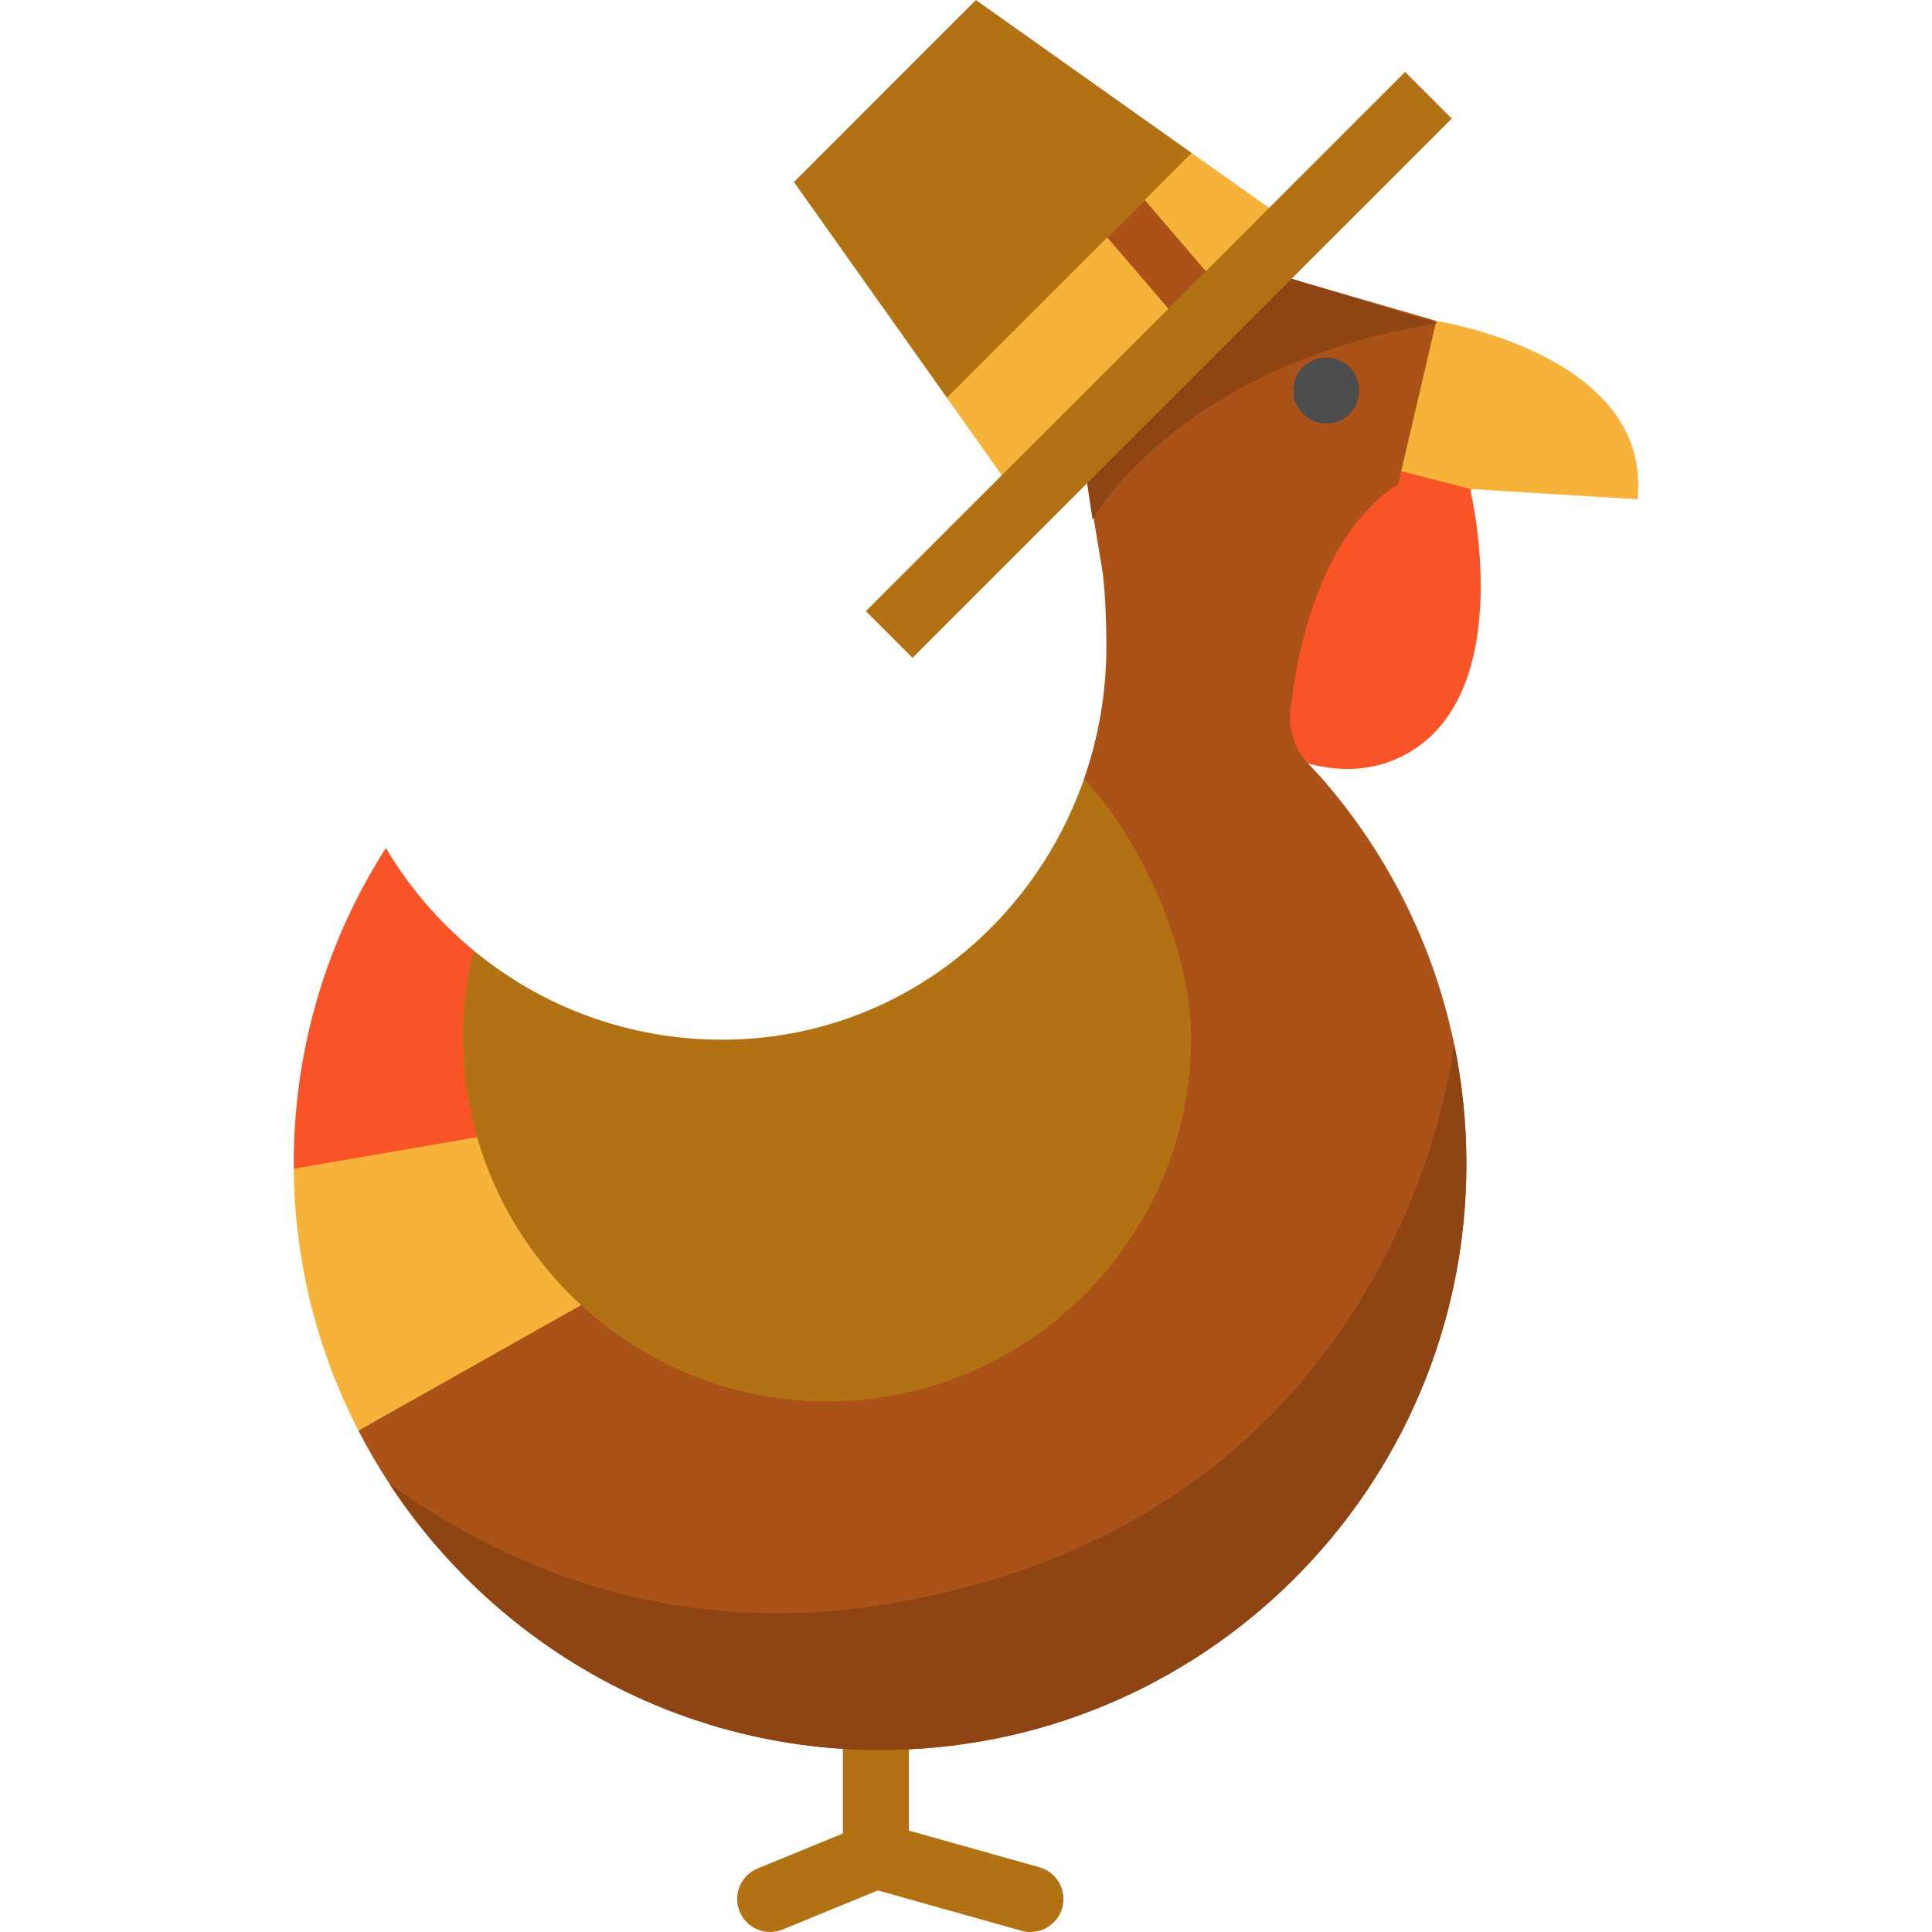
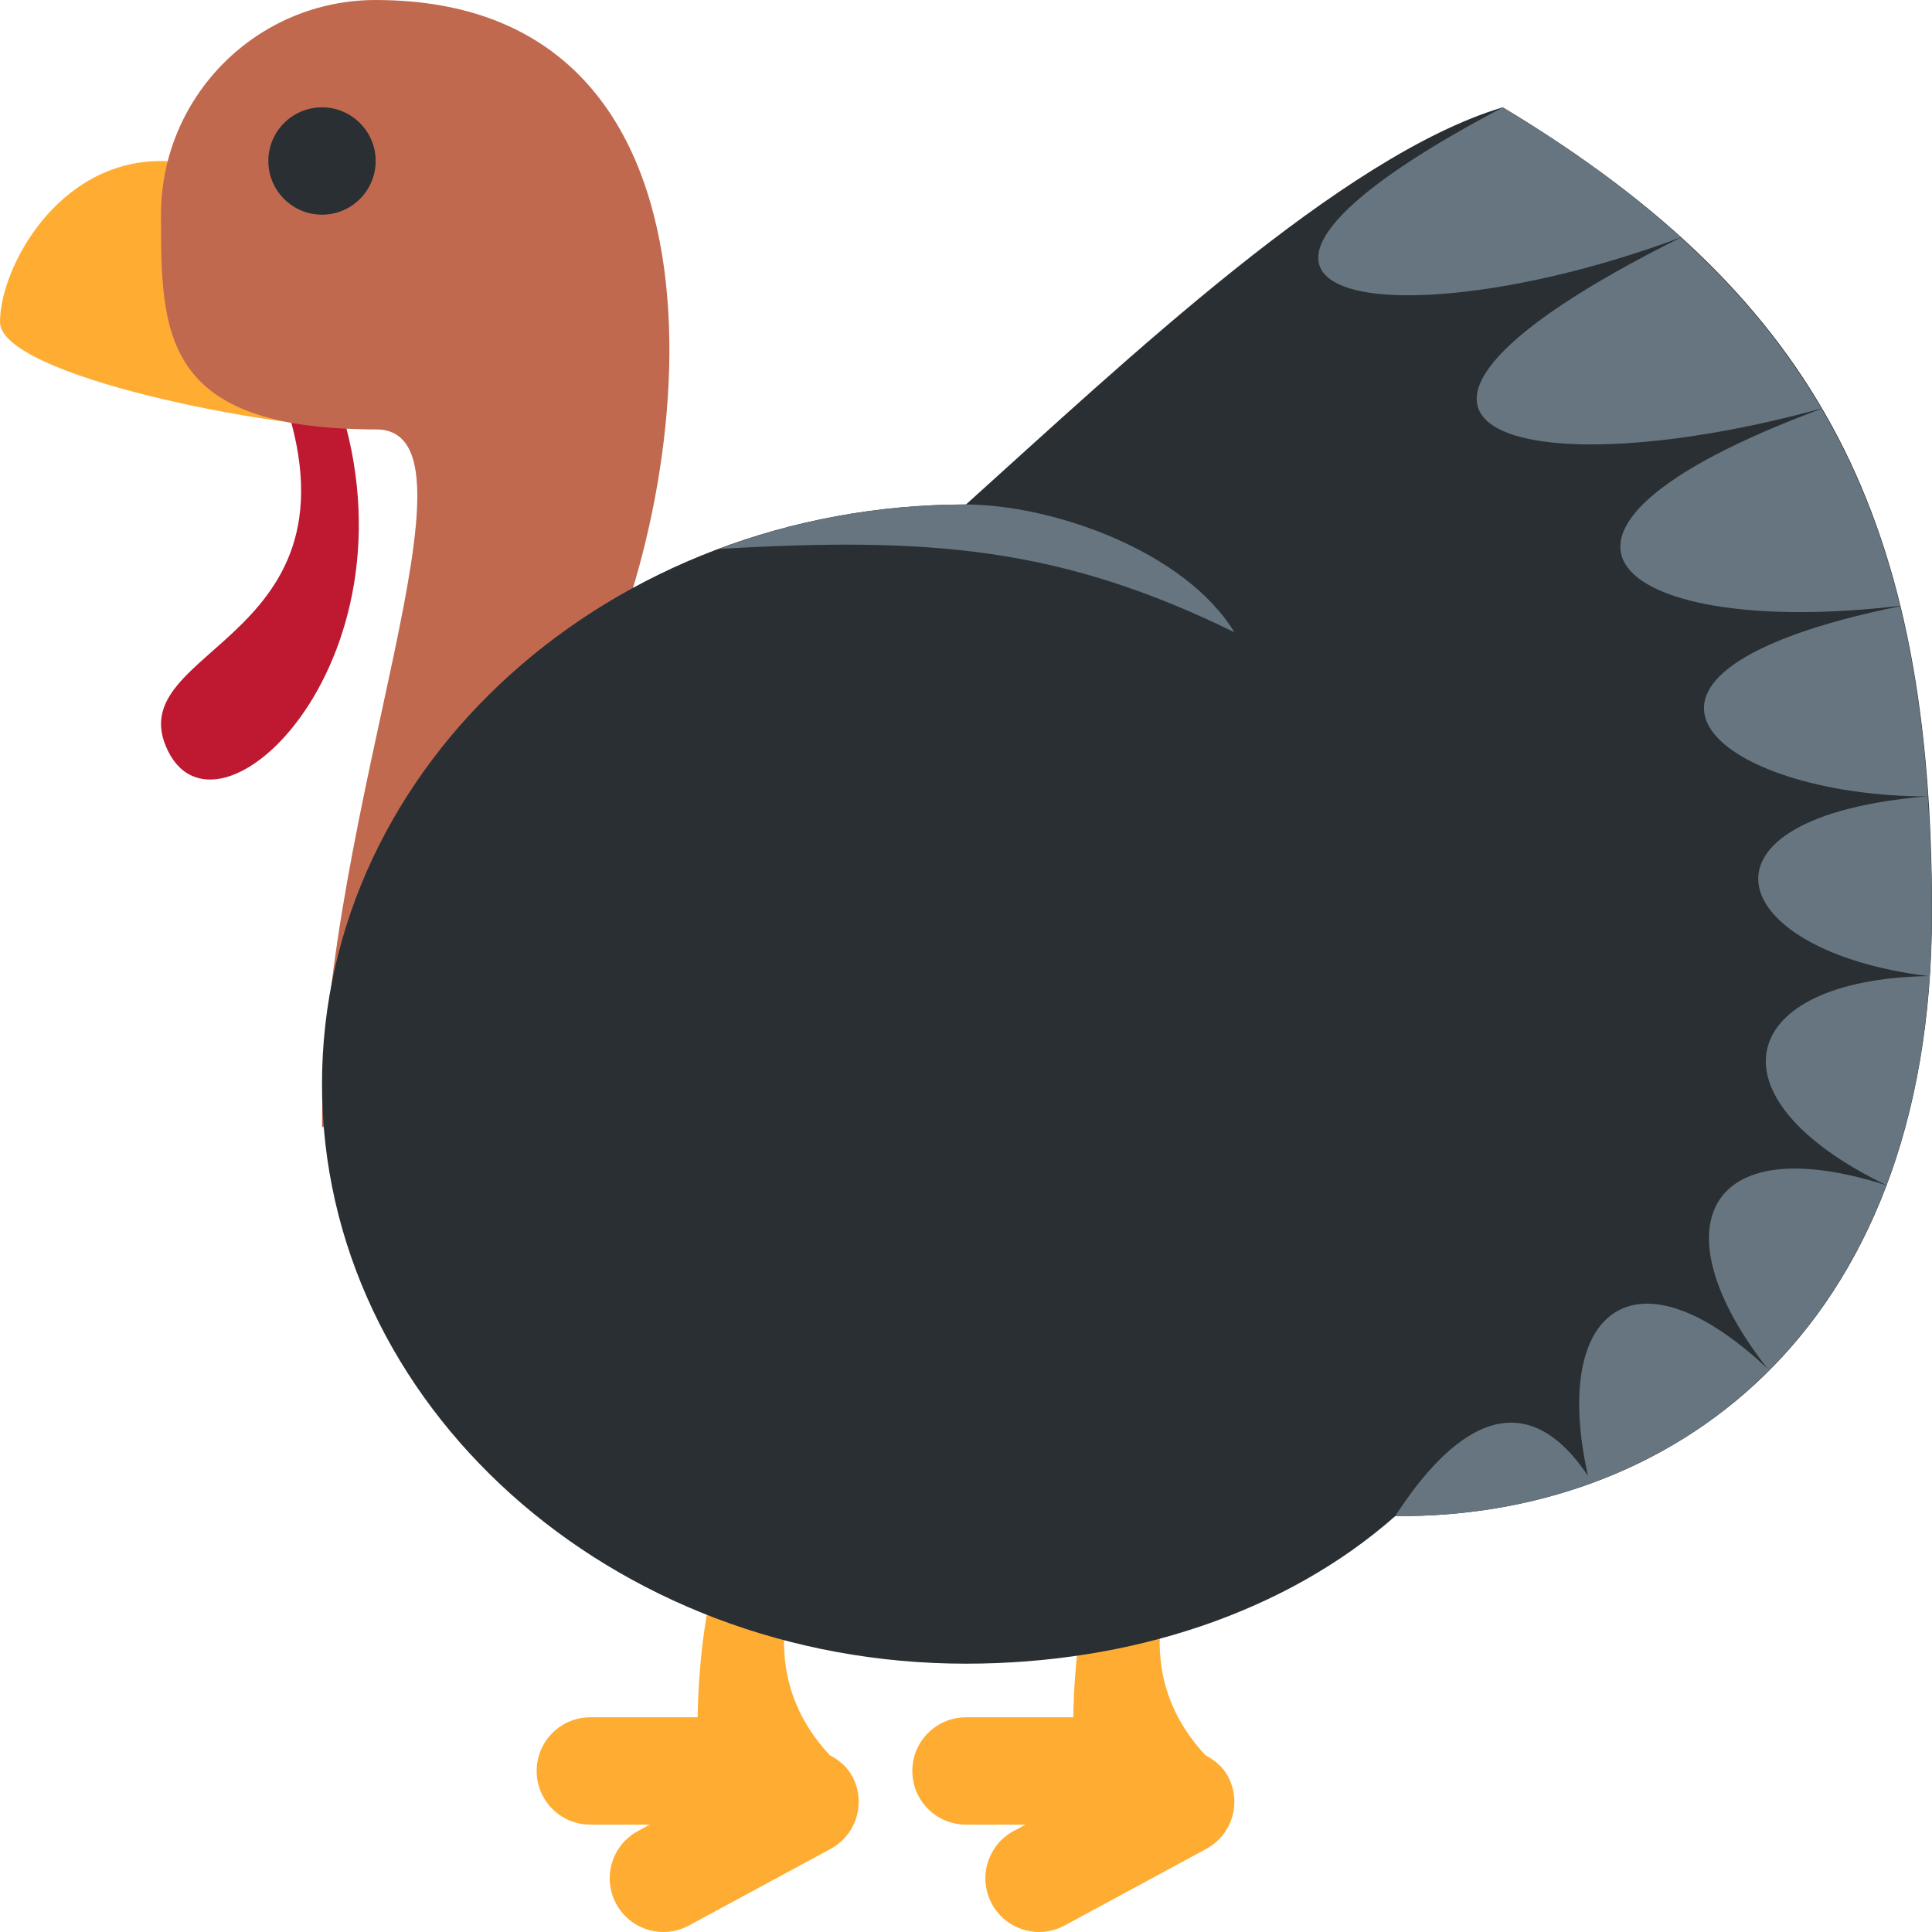
- <svg xmlns="http://www.w3.org/2000/svg" version="1.1" id="Layer_1" x="0px" y="0px" viewBox="0 0 512 512" style="enable-background:new 0 0 512 512;" xml:space="preserve">
-   <g>
-     <path style="fill:#B27214;" d="M287.227,206.567c13.536,13.699,59.715,37.424,59.715,62.28   c0,53.501-53.676,139.111-107.259,138.738c-24.81-0.175-79.733-13.466-96.767-29.147c-12.929-11.868-31.187-32.831-36.142-50.132   c-2.343-8.149-15.086-30.779-15.156-39.639c-0.07-8.243,32.003-29.147,33.88-36.795c17.884,14.783,40.817,23.655,65.836,23.655   C236.08,275.528,273.225,246.58,287.227,206.567z" />
-     <path style="fill:#B27214;" d="M275.443,494.834l-34.584-9.706v-22.523c0-4.829-3.915-8.744-8.744-8.744   c-4.829,0-8.744,3.915-8.744,8.744v23.288l-22.591,9.271c-4.468,1.834-6.603,6.942-4.77,11.409   c1.387,3.381,4.651,5.426,8.092,5.426c1.105,0,2.23-0.211,3.317-0.656l25.23-10.354l38.068,10.684   c4.646,1.305,9.476-1.407,10.782-6.057C282.805,500.966,280.093,496.14,275.443,494.834z" />
-     <polygon style="fill:#B27214;" points="315.802,40.537 315.336,88.442 250.933,105.406 210.396,48.232 258.616,0  " />
+ <svg xmlns="http://www.w3.org/2000/svg" version="1.1" id="Capa_1" x="0px" y="0px" viewBox="0 0 512 512" style="enable-background:new 0 0 512 512;" xml:space="preserve">
+   <g transform="matrix(1.25 0 0 -1.25 0 45)">
+     <g>
+       <g>
+         <g>
+           <path style="fill:#FFAC33;" d="M260.324-340.572c-1.115,2.048-2.844,3.436-4.756,4.449c-18.17,19.41-5.257,42.177-5.257,42.177      c0,6.281,11.378,22.756,0,22.756l-11.378-11.378c-11.378-11.378-11.378-45.511-11.378-45.511H204.8      c-6.292,0-11.378-5.097-11.378-11.378c0-6.292,5.086-11.378,11.378-11.378h12.607l-2.526-1.365      c-5.53-2.992-7.589-9.899-4.597-15.428c2.981-5.53,9.887-7.589,15.417-4.597l30.026,16.236      C261.257-353.008,263.316-346.101,260.324-340.572" />
+           <path style="fill:#FFAC33;" d="M180.679-340.572c-1.104,2.048-2.833,3.436-4.745,4.449c-18.17,19.41-5.268,42.177-5.268,42.177      c0,6.281,11.378,22.756,0,22.756l-11.378-11.378c-11.378-11.378-11.378-45.511-11.378-45.511h-22.756      c-6.292,0-11.378-5.097-11.378-11.378c0-6.292,5.086-11.378,11.378-11.378h12.607l-2.526-1.365      c-5.53-2.992-7.589-9.899-4.597-15.428c2.981-5.53,9.887-7.589,15.417-4.597l30.026,16.236      C181.612-353.008,183.671-346.101,180.679-340.572" />
+         </g>
+         <path style="fill:#BE1931;" d="M58.414-43.646c22.756-56.889-34.133-56.889-22.756-79.644s56.889,22.756,34.133,79.644     S58.414-43.646,58.414-43.646" />
+         <path style="fill:#FFAC33;" d="M79.644-32.268c0-12.561,21.993-22.756,0-22.756S0-43.646,0-32.268S12.14,1.865,34.133,1.865     S79.644-19.707,79.644-32.268" />
+         <path style="fill:#C1694F;" d="M68.267-202.935c0,68.267,36.511,147.911,11.378,147.911c-45.511,0-45.511,20.378-45.511,45.511     s20.378,45.511,45.511,45.511c79.644,0,68.267-102.4,45.511-147.911C106.109-150.005,102.15-202.935,68.267-202.935" />
+         <g>
+           <path style="fill:#292F33;" d="M409.6-157.424c0-90.556-56.889-128.569-113.778-127.989c-23.142-20.435-56.058-31.3-91.022-31.3      c-75.401,0-136.533,55.023-136.533,122.88c0,67.868,61.133,122.88,136.533,122.88c34.133,30.72,79.644,73.956,113.778,84.196      C386.844-27.717,409.6-75.504,409.6-157.424" />
+           <path style="fill:#292F33;" d="M79.644,1.865c0-6.281-5.097-11.378-11.378-11.378S56.889-4.415,56.889,1.865      s5.097,11.378,11.378,11.378S79.644,8.146,79.644,1.865" />
+         </g>
+         <g>
+           <path style="fill:#66757F;" d="M204.618-70.953c-18.5-0.023-36.113-3.379-52.178-9.432      c44.533,2.606,72.272,0.478,109.261-17.658C251.199-80.794,223.107-70.953,204.618-70.953" />
+           <path style="fill:#66757F;" d="M408.758-132.848c-0.978,14.541-2.89,27.944-5.916,40.334      C331.73-106.997,364.112-132.848,408.758-132.848" />
+           <path style="fill:#66757F;" d="M386.173-50.609c-7.691,13.13-17.533,25.088-29.844,36.25      C274.842-55.024,322.128-68.176,386.173-50.609" />
+           <path style="fill:#66757F;" d="M399.929-215.28c-38.707,12.345-48.321-9.341-25.213-38.855      c-28.444,26.67-45.864,12.095-38.047-22.756c-16.703,24.895-33.769,2.367-40.88-8.522      C338.569-285.845,381.338-264.432,399.929-215.28" />
+           <path style="fill:#66757F;" d="M356.352-14.337c-10.661,9.671-23.086,18.796-37.717,27.58      C238.99-28.718,295.879-36.888,356.352-14.337" />
+           <path style="fill:#66757F;" d="M399.929-215.268c6.121,16.202,9.637,35.396,9.637,57.845c0,8.59-0.319,16.737-0.853,24.61      c-52.452-4.346-43.236-32.791,0.068-38.127C368.321-171.646,361.222-196.541,399.929-215.268" />
+           <path style="fill:#66757F;" d="M386.196-50.643c-73.125-27.136-42.018-48.822,16.634-41.791      C399.098-77.142,393.626-63.341,386.196-50.643" />
+         </g>
+       </g>
+     </g>
  </g>
-   <path style="fill:#F7B239;" d="M380.636,85.061c0,0,57.372,8.826,53.315,47.264l-44.128-2.716l-19.307-1.189v-0.012l-19.028-24.916  L380.636,85.061z" />
-   <path style="fill:#F95428;" d="M389.823,129.609l-0.047,0.839c0,0,11.927,50.54-14.993,68.121  c-9.105,5.946-18.934,6.191-28.086,3.777c-3.218-3.474-31.385-8.079-31.233-12.813c0.012-0.14-1.982-40.42,16.322-22.116  c5.211-49.433-15.68-56.701-15.68-56.701L389.823,129.609z" />
-   <path style="fill:#AA5217;" d="M388.61,308.394c0,86.181-70.162,155.981-156.494,155.374  c-53.77-0.373-101.278-28.424-128.909-70.558c-2.973-4.535-5.724-9.234-8.219-14.084l22.28-33.332l36.736,0.07  c17.033,15.681,39.686,25.334,64.495,25.509c53.583,0.373,97.151-42.95,97.151-96.452c0-24.856-14.888-54.656-28.424-68.355  c3.882-11.064,5.981-22.991,5.981-35.372c0-0.093-0.012-13.582-1.143-20.414c-0.688-4.185-1.399-8.371-2.087-12.533  c-0.909-5.421-1.795-10.808-2.612-16.124c-0.268-1.76-0.431-3.486-0.49-5.211v-0.012l33.472-33.472h0.012l11.251-11.262  c3.509,0.128,7.088,0.688,10.679,1.737l38.345,11.146v0.012l-10.12,43.347v0.012c0,0-23.41,11.402-28.622,60.835  c0,0.047,0,0.14-0.012,0.28c-0.152,4.733,1.597,9.339,4.815,12.813c0.035,0.047,0.082,0.082,0.117,0.128  c1.69,1.807,3.474,3.731,4.687,5.165c16.567,19.423,28.435,42.985,33.833,68.914C387.479,286.825,388.61,297.481,388.61,308.394z" />
-   <g>
-     <polygon style="fill:#F7B239;" points="343.561,60.217 331.611,72.167 325.269,78.521 320.361,83.429 320.349,83.429    298.349,57.99 303.351,52.988 315.802,40.537  " />
-     <polygon style="fill:#F7B239;" points="320.349,83.429 315.336,88.442 286.877,116.901 286.877,116.913 270.613,133.176    250.933,105.406 293.429,62.91 298.349,57.99  " />
-   </g>
-   <path style="fill:#8E4413;" d="M388.61,308.394c0,86.181-70.162,155.981-156.494,155.374  c-53.77-0.373-101.278-28.424-128.909-70.558c33.122,23.865,77.775,41.295,133.853,31.572  c134.797-23.364,148.03-145.838,148.274-148.228C387.479,286.825,388.61,297.481,388.61,308.394z" />
-   <path style="fill:#F95428;" d="M126.431,301.352l-19.656,26.955L77.85,309.723v-0.012c-0.268-31.303,8.732-60.485,24.413-84.98  c6.132,10.341,14.014,19.528,23.236,27.141c-1.877,7.648-2.845,15.634-2.775,23.877C122.794,284.61,124.088,293.203,126.431,301.352  z" />
-   <path style="fill:#8E4413;" d="M380.894,85.662c-69.054,11.168-91.343,52.013-91.343,52.013c-0.838-5.433-1.654-10.83-2.402-16.157  c-0.245-1.764-0.386-3.492-0.422-5.217v-0.012l33.906-33.034h0.012l11.396-11.114c3.507,0.174,7.079,0.78,10.656,1.876  L380.894,85.662z" />
-   <polygon style="fill:#AA5217;" points="325.269,78.521 320.361,83.429 320.349,83.429 315.336,88.442 293.429,62.91 298.349,57.99   303.351,52.988 " />
-   <rect x="298.347" y="-4.356" transform="matrix(-0.7071 -0.7071 0.7071 -0.7071 455.8648 382.2132)" style="fill:#B27214;" width="17.488" height="202.1" />
-   <path style="fill:#F7B239;" d="M154.004,345.865l-59.016,33.262c-10.761-20.869-16.928-44.454-17.138-69.404l48.581-8.371  C131.386,318.653,141.074,333.996,154.004,345.865z" />
-   <circle style="fill:#4D4D4D;" cx="351.484" cy="103.494" r="8.744" />
  <g>
</g>
  <g>
</g>
  <g>
</g>
  <g>
</g>
  <g>
</g>
  <g>
</g>
  <g>
</g>
  <g>
</g>
  <g>
</g>
  <g>
</g>
  <g>
</g>
  <g>
</g>
  <g>
</g>
  <g>
</g>
  <g>
</g>
</svg>
